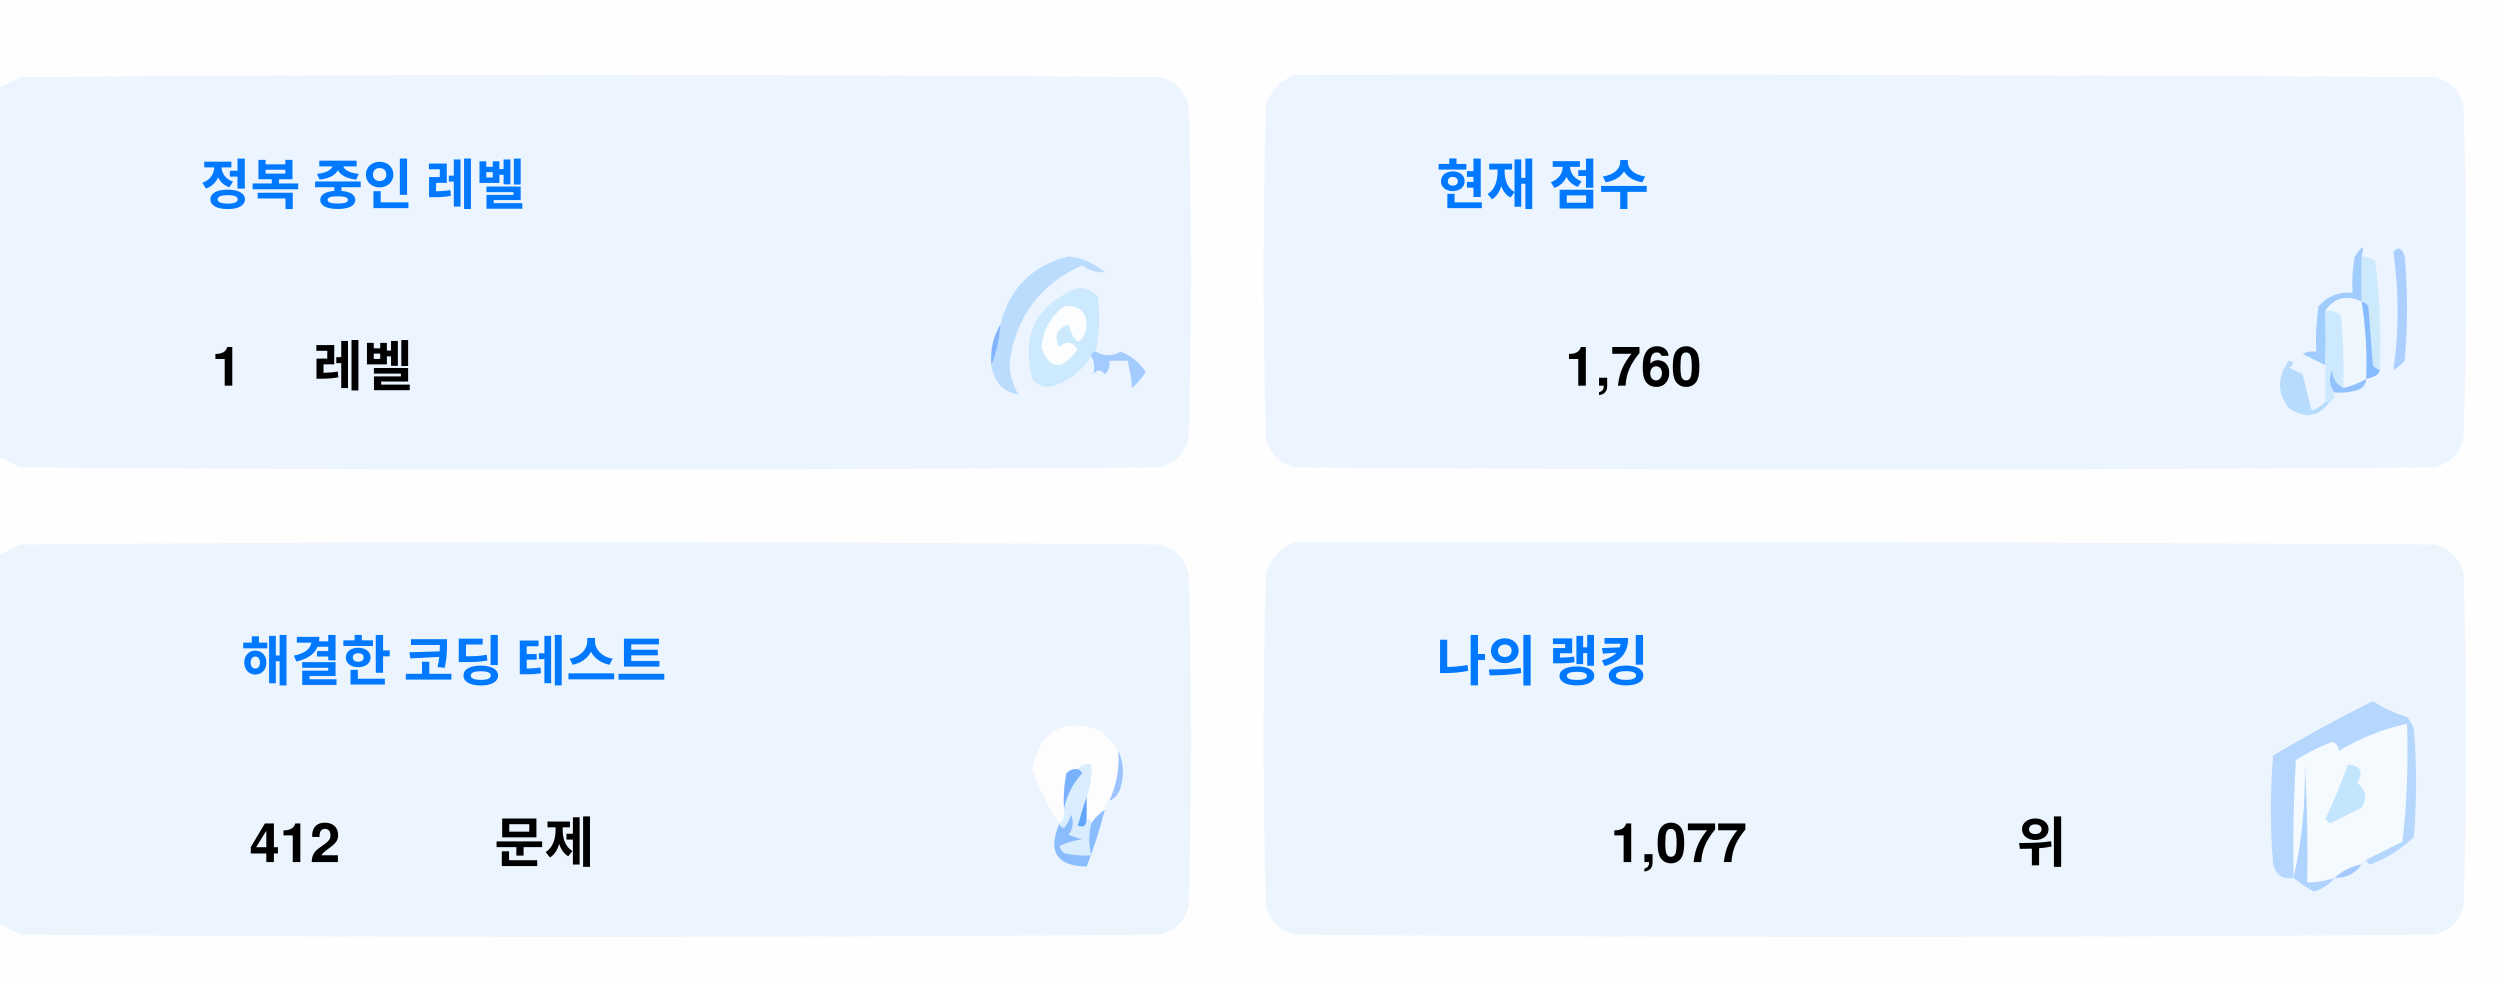
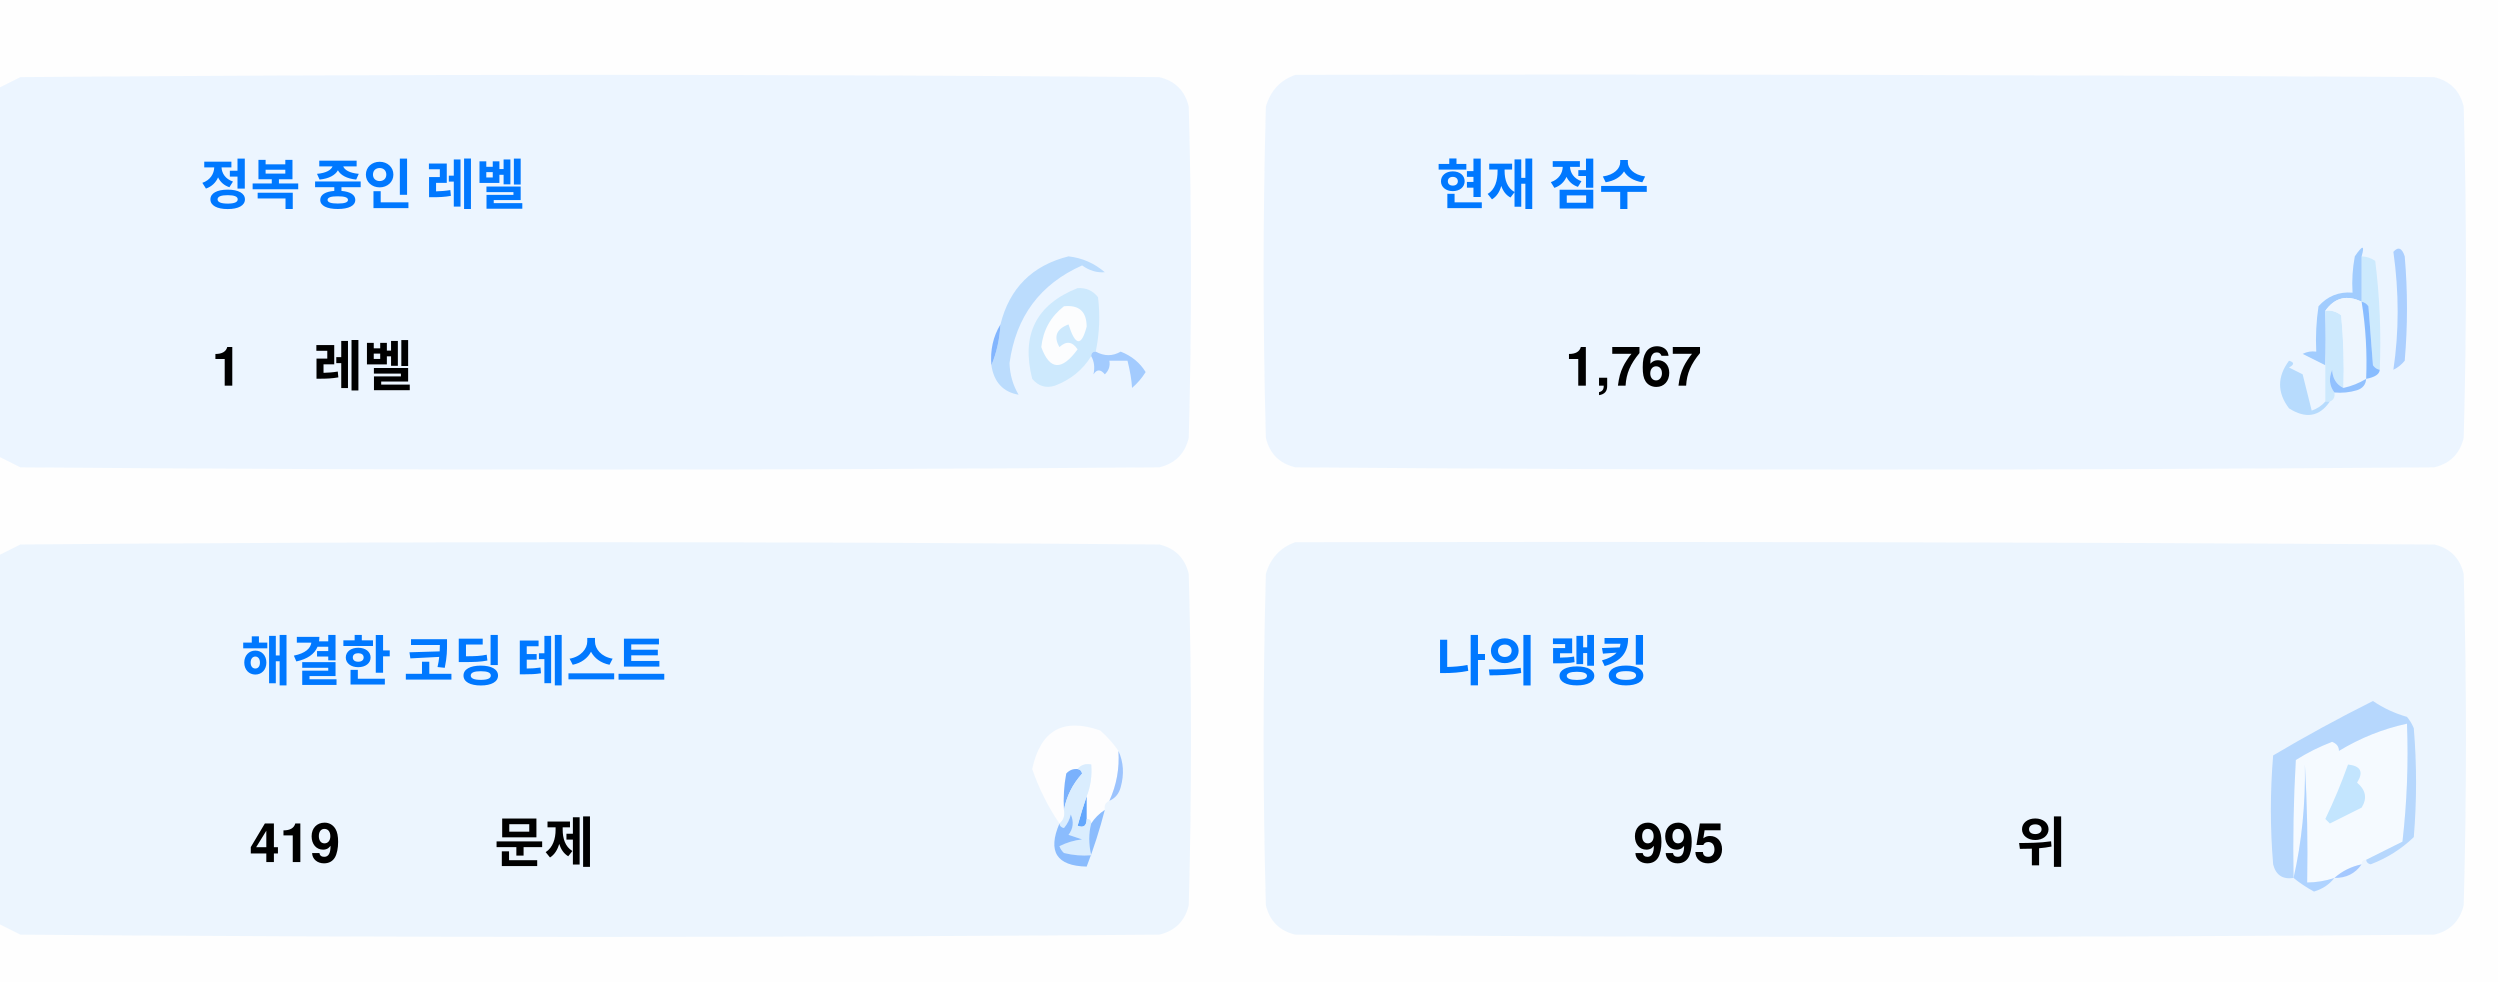
<svg xmlns="http://www.w3.org/2000/svg" version="1.1" width="551px" height="217px" style="shape-rendering:geometricPrecision; text-rendering:geometricPrecision; image-rendering:optimizeQuality; fill-rule:evenodd; clip-rule:evenodd">
  <style>
            .title {
                color: #0078ff;
                font-size: 1rem;
                line-height: 1.5rem;
                font-weight: bold;
                font-family: -apple-system,BlinkMacSystemFont,Segoe UI,Helvetica,Arial,sans-serif,Apple Color Emoji,Segoe UI Emoji;
            }
        
            .desc {
                color: #0078ff;
                font-size: 2.5rem;
                font-weight: bold;
                line-height: 1.5rem;
                font-family: -apple-system,BlinkMacSystemFont,Segoe UI,Helvetica,Arial,sans-serif,Apple Color Emoji,Segoe UI Emoji;
            }
        
            .desc-2 {
                color: #0078ff;
                font-size: 1rem;
                font-weight: bold;
                line-height: 1.5rem;
                font-family: -apple-system,BlinkMacSystemFont,Segoe UI,Helvetica,Arial,sans-serif,Apple Color Emoji,Segoe UI Emoji;
            }
        
            .text, .desc {
                animation: twinkling 4s ease-in-out infinite;
            }
        
            @keyframes twinkling {
                40% { opacity: 1; }
                50% { opacity: 0.5; }
                60% { opacity: 1; }
                70% { opacity: 0.5; }
                80% { opacity: 1; }
            };
        </style>
  <g>
    <path style="opacity:1" fill="#fefefe" d="M -0.5,-0.5 C 183.167,-0.5 366.833,-0.5 550.5,-0.5C 550.5,71.833 550.5,144.167 550.5,216.5C 366.833,216.5 183.167,216.5 -0.5,216.5C -0.5,212.167 -0.5,207.833 -0.5,203.5C 1.14,204.32 2.807,205.153 4.5,206C 88.167,206.667 171.833,206.667 255.5,206C 259,205.167 261.167,203 262,199.5C 262.667,175.167 262.667,150.833 262,126.5C 261.167,123 259,120.833 255.5,120C 171.833,119.333 88.167,119.333 4.5,120C 2.807,120.847 1.14,121.68 -0.5,122.5C -0.5,115.167 -0.5,107.833 -0.5,100.5C 1.14,101.32 2.807,102.153 4.5,103C 88.167,103.667 171.833,103.667 255.5,103C 259,102.167 261.167,100 262,96.5C 262.667,72.167 262.667,47.833 262,23.5C 261.167,20 259,17.833 255.5,17C 171.833,16.333 88.167,16.333 4.5,17C 2.807,17.847 1.14,18.68 -0.5,19.5C -0.5,12.833 -0.5,6.167 -0.5,-0.5 Z" />
  </g>
  <g>
    <path style="opacity:1" fill="#ecf5ff" d="M -0.5,100.5 C -0.5,73.5 -0.5,46.5 -0.5,19.5C 1.14,18.68 2.807,17.847 4.5,17C 88.167,16.333 171.833,16.333 255.5,17C 259,17.833 261.167,20 262,23.5C 262.667,47.833 262.667,72.167 262,96.5C 261.167,100 259,102.167 255.5,103C 171.833,103.667 88.167,103.667 4.5,103C 2.807,102.153 1.14,101.32 -0.5,100.5 Z" />
  </g>
  <g>
    <path style="opacity:1" fill="#ecf5ff" d="M 285.5,16.5 C 369.167,16.333 452.834,16.5 536.5,17C 540,17.833 542.167,20 543,23.5C 543.667,47.833 543.667,72.167 543,96.5C 542.167,100 540,102.167 536.5,103C 452.833,103.667 369.167,103.667 285.5,103C 282,102.167 279.833,100 279,96.5C 278.333,72.167 278.333,47.833 279,23.5C 280.018,19.985 282.185,17.652 285.5,16.5 Z" />
  </g>
  <g>
    <path style="opacity:1" fill="#cdeafd" d="M 520.5,56.5 C 521.583,56.539 522.583,56.873 523.5,57.5C 524.498,65.472 524.831,73.472 524.5,81.5C 523.883,81.389 523.383,81.056 523,80.5C 522.667,76.167 522.333,71.833 522,67.5C 521.617,66.944 521.117,66.611 520.5,66.5C 520.5,63.167 520.5,59.833 520.5,56.5 Z" />
  </g>
  <g>
    <path style="opacity:1" fill="#abcfff" d="M 527.5,55.5 C 528.566,54.308 529.399,54.641 530,56.5C 530.667,64.167 530.667,71.833 530,79.5C 529.311,80.357 528.478,81.023 527.5,81.5C 528.758,73.08 528.758,64.414 527.5,55.5 Z" />
  </g>
  <g>
    <path style="opacity:1" fill="#bbdcfd" d="M 218.5,80.5 C 219.657,77.727 220.324,74.727 220.5,71.5C 222.49,63.51 227.49,58.51 235.5,56.5C 238.528,56.847 241.194,58.014 243.5,60C 241.744,60.141 240.078,59.641 238.5,58.5C 229.247,62.607 223.914,69.773 222.5,80C 222.565,82.526 223.232,84.859 224.5,87C 221.07,86.397 219.07,84.231 218.5,80.5 Z" />
  </g>
  <g>
    <path style="opacity:1" fill="#cde9fd" d="M 241.5,77.5 C 240.833,77.5 240.5,77.833 240.5,78.5C 238.628,81.529 235.961,83.695 232.5,85C 230.536,85.624 228.869,85.124 227.5,83.5C 225.021,73.791 228.354,67.124 237.5,63.5C 239.374,63.39 240.874,64.056 242,65.5C 242.497,69.524 242.331,73.524 241.5,77.5 Z" />
  </g>
  <g>
    <path style="opacity:1" fill="#fcfdfe" d="M 234.5,67.5 C 237.826,67.162 239.493,68.662 239.5,72C 238.334,76.434 237,76.267 235.5,71.5C 232.832,72.515 232.166,74.182 233.5,76.5C 235.017,75.089 236.351,75.256 237.5,77C 234.006,81.771 231.34,81.605 229.5,76.5C 229.904,72.771 231.571,69.771 234.5,67.5 Z" />
  </g>
  <g>
    <path style="opacity:1" fill="#a1ccfe" d="M 520.5,56.5 C 520.5,59.833 520.5,63.167 520.5,66.5C 517.238,64.922 514.572,65.589 512.5,68.5C 512.617,72.81 512.617,76.81 512.5,80.5C 510.86,79.68 509.193,78.847 507.5,78C 508.448,77.517 509.448,77.35 510.5,77.5C 510.335,74.15 510.502,70.817 511,67.5C 512.995,65.253 515.495,64.253 518.5,64.5C 518.336,61.813 518.503,59.146 519,56.5C 520.731,53.969 521.231,53.969 520.5,56.5 Z" />
  </g>
  <g>
    <path style="opacity:1" fill="#cde9fd" d="M 512.5,68.5 C 513.822,68.33 514.989,68.663 516,69.5C 516.499,74.823 516.666,80.156 516.5,85.5C 514.955,84.77 514.122,83.437 514,81.5C 513.22,83.387 513.387,85.054 514.5,86.5C 514.672,87.492 514.338,88.158 513.5,88.5C 513.167,88.5 512.833,88.5 512.5,88.5C 512.5,85.833 512.5,83.167 512.5,80.5C 512.617,76.81 512.617,72.81 512.5,68.5 Z" />
  </g>
  <g>
    <path style="opacity:1" fill="#eef6fe" d="M 520.5,66.5 C 521.407,72.106 521.74,77.773 521.5,83.5C 519.95,84.441 518.284,85.108 516.5,85.5C 516.666,80.156 516.499,74.823 516,69.5C 514.989,68.663 513.822,68.33 512.5,68.5C 514.572,65.589 517.238,64.922 520.5,66.5 Z" />
  </g>
  <g>
    <path style="opacity:1" fill="#88bcff" d="M 520.5,66.5 C 521.117,66.611 521.617,66.944 522,67.5C 522.333,71.833 522.667,76.167 523,80.5C 523.383,81.056 523.883,81.389 524.5,81.5C 524.445,82.469 523.445,83.136 521.5,83.5C 521.74,77.773 521.407,72.106 520.5,66.5 Z" />
  </g>
  <g>
    <path style="opacity:1" fill="#82b5fe" d="M 220.5,71.5 C 220.324,74.727 219.657,77.727 218.5,80.5C 218.215,77.171 218.882,74.171 220.5,71.5 Z" />
  </g>
  <g>
    <path style="opacity:1" fill="#a3cbfe" d="M 240.5,78.5 C 240.5,77.833 240.833,77.5 241.5,77.5C 243.391,78.536 245.224,78.536 247,77.5C 249.391,78.429 251.225,79.929 252.5,82C 251.681,83.319 250.681,84.486 249.5,85.5C 249.409,83.777 249.075,81.777 248.5,79.5C 247.167,79.5 245.833,79.5 244.5,79.5C 244.719,80.675 244.386,81.675 243.5,82.5C 242.575,81.359 241.741,81.359 241,82.5C 241.331,80.981 241.164,79.648 240.5,78.5 Z" />
  </g>
  <g>
    <path style="opacity:1" fill="#b7dbfd" d="M 512.5,88.5 C 512.833,88.5 513.167,88.5 513.5,88.5C 511.199,91.857 508.199,92.357 504.5,90C 501.872,86.535 501.872,83.035 504.5,79.5C 505.696,79.846 505.696,80.346 504.5,81C 505.5,81.5 506.5,82 507.5,82.5C 508.167,85.167 508.833,87.833 509.5,90.5C 510.739,90.058 511.739,89.391 512.5,88.5 Z" />
  </g>
  <g>
    <path style="opacity:1" fill="#92c1fe" d="M 516.5,85.5 C 518.284,85.108 519.95,84.441 521.5,83.5C 521.423,84.75 520.756,85.583 519.5,86C 517.866,86.493 516.199,86.66 514.5,86.5C 513.387,85.054 513.22,83.387 514,81.5C 514.122,83.437 514.955,84.77 516.5,85.5 Z" />
  </g>
  <g>
    <path style="opacity:1" fill="#ecf5fe" d="M -0.5,203.5 C -0.5,176.5 -0.5,149.5 -0.5,122.5C 1.14,121.68 2.807,120.847 4.5,120C 88.167,119.333 171.833,119.333 255.5,120C 259,120.833 261.167,123 262,126.5C 262.667,150.833 262.667,175.167 262,199.5C 261.167,203 259,205.167 255.5,206C 171.833,206.667 88.167,206.667 4.5,206C 2.807,205.153 1.14,204.32 -0.5,203.5 Z" />
  </g>
  <g>
    <path style="opacity:1" fill="#ecf5fe" d="M 285.5,119.5 C 369.167,119.333 452.834,119.5 536.5,120C 540,120.833 542.167,123 543,126.5C 543.667,150.833 543.667,175.167 543,199.5C 542.167,203 540,205.167 536.5,206C 452.833,206.667 369.167,206.667 285.5,206C 282,205.167 279.833,203 279,199.5C 278.333,175.167 278.333,150.833 279,126.5C 280.018,122.985 282.185,120.652 285.5,119.5 Z" />
  </g>
  <g>
    <path style="opacity:1" fill="#fdfdfe" d="M 246.5,165.5 C 246.758,169.367 246.092,173.034 244.5,176.5C 243.662,176.842 243.328,177.508 243.5,178.5C 242.272,179.306 241.272,180.306 240.5,181.5C 240.5,180.833 240.167,180.5 239.5,180.5C 239.5,178.833 239.5,177.167 239.5,175.5C 240.369,173.283 240.702,170.95 240.5,168.5C 239.209,168.263 238.209,168.596 237.5,169.5C 236.504,169.414 235.671,169.748 235,170.5C 234.503,173.146 234.336,175.813 234.5,178.5C 234.737,179.791 234.404,180.791 233.5,181.5C 230.986,177.806 228.986,173.806 227.5,169.5C 229.309,160.957 234.309,158.124 242.5,161C 244.07,162.397 245.404,163.897 246.5,165.5 Z" />
  </g>
  <g>
    <path style="opacity:1" fill="#f5faff" d="M 521.5,189.5 C 520.833,189.5 520.5,189.833 520.5,190.5C 518.181,190.992 516.181,191.992 514.5,193.5C 512.565,194.15 510.565,194.483 508.5,194.5C 508.666,185.827 508.5,177.16 508,168.5C 508.141,177.227 507.308,185.56 505.5,193.5C 505.334,184.827 505.5,176.16 506,167.5C 508.527,165.903 511.194,164.57 514,163.5C 515.011,163.892 515.511,164.559 515.5,165.5C 520.21,162.641 525.21,160.641 530.5,159.5C 530.831,168.192 530.498,176.859 529.5,185.5C 526.807,186.847 524.14,188.18 521.5,189.5 Z" />
  </g>
  <g>
    <path style="opacity:1" fill="#b6d7fd" d="M 521.5,189.5 C 524.14,188.18 526.807,186.847 529.5,185.5C 530.498,176.859 530.831,168.192 530.5,159.5C 525.21,160.641 520.21,162.641 515.5,165.5C 515.511,164.559 515.011,163.892 514,163.5C 511.194,164.57 508.527,165.903 506,167.5C 505.5,176.16 505.334,184.827 505.5,193.5C 503.089,193.863 501.589,192.863 501,190.5C 500.333,182.5 500.333,174.5 501,166.5C 508.173,162.246 515.507,158.246 523,154.5C 525.304,156.068 527.804,157.235 530.5,158C 531.126,158.75 531.626,159.584 532,160.5C 532.667,168.5 532.667,176.5 532,184.5C 529.292,187.111 526.125,189.111 522.5,190.5C 521.893,190.376 521.56,190.043 521.5,189.5 Z" />
  </g>
  <g>
    <path style="opacity:1" fill="#c3e5fe" d="M 517.5,168.5 C 520.317,168.801 520.984,170.134 519.5,172.5C 521.439,174.122 521.772,175.956 520.5,178C 518.167,179.167 515.833,180.333 513.5,181.5C 513.167,181.167 512.833,180.833 512.5,180.5C 514.414,176.515 516.081,172.515 517.5,168.5 Z" />
  </g>
  <g>
    <path style="opacity:1" fill="#7ab1fc" d="M 237.5,169.5 C 238.043,169.56 238.376,169.893 238.5,170.5C 236.395,172.836 235.062,175.503 234.5,178.5C 234.336,175.813 234.503,173.146 235,170.5C 235.671,169.748 236.504,169.414 237.5,169.5 Z" />
  </g>
  <g>
    <path style="opacity:1" fill="#afd3ff" d="M 514.5,193.5 C 513.378,194.947 511.878,195.947 510,196.5C 508.348,195.601 506.848,194.601 505.5,193.5C 507.308,185.56 508.141,177.227 508,168.5C 508.5,177.16 508.666,185.827 508.5,194.5C 510.565,194.483 512.565,194.15 514.5,193.5 Z" />
  </g>
  <g>
    <path style="opacity:1" fill="#9cc3fd" d="M 246.5,165.5 C 247.634,167.966 247.801,170.633 247,173.5C 246.623,174.942 245.79,175.942 244.5,176.5C 246.092,173.034 246.758,169.367 246.5,165.5 Z" />
  </g>
  <g>
    <path style="opacity:1" fill="#62a6fc" d="M 239.5,175.5 C 239.5,177.167 239.5,178.833 239.5,180.5C 239.483,182.028 238.816,182.528 237.5,182C 238.117,179.723 238.784,177.556 239.5,175.5 Z" />
  </g>
  <g>
    <path style="opacity:1" fill="#daedfe" d="M 237.5,169.5 C 238.209,168.596 239.209,168.263 240.5,168.5C 240.702,170.95 240.369,173.283 239.5,175.5C 238.784,177.556 238.117,179.723 237.5,182C 238.816,182.528 239.483,182.028 239.5,180.5C 240.167,180.5 240.5,180.833 240.5,181.5C 239.918,183.669 239.918,186.002 240.5,188.5C 238.473,188.662 236.473,188.495 234.5,188C 234.043,187.586 233.709,187.086 233.5,186.5C 235.078,185.702 236.744,185.202 238.5,185C 237.5,184.667 236.5,184.333 235.5,184C 236.554,182.612 236.72,181.112 236,179.5C 235.751,180.624 235.251,181.624 234.5,182.5C 233.893,182.376 233.56,182.043 233.5,181.5C 234.404,180.791 234.737,179.791 234.5,178.5C 235.062,175.503 236.395,172.836 238.5,170.5C 238.376,169.893 238.043,169.56 237.5,169.5 Z" />
  </g>
  <g>
    <path style="opacity:1" fill="#8bbcfd" d="M 243.5,178.5 C 242.395,182.803 241.062,186.969 239.5,191C 232.857,190.847 230.857,187.68 233.5,181.5C 233.56,182.043 233.893,182.376 234.5,182.5C 235.251,181.624 235.751,180.624 236,179.5C 236.72,181.112 236.554,182.612 235.5,184C 236.5,184.333 237.5,184.667 238.5,185C 236.744,185.202 235.078,185.702 233.5,186.5C 233.709,187.086 234.043,187.586 234.5,188C 236.473,188.495 238.473,188.662 240.5,188.5C 239.918,186.002 239.918,183.669 240.5,181.5C 241.272,180.306 242.272,179.306 243.5,178.5 Z" />
  </g>
  <g>
    <path style="opacity:1" fill="#a4c8ff" d="M 520.5,190.5 C 519.089,192.539 517.089,193.539 514.5,193.5C 516.181,191.992 518.181,190.992 520.5,190.5 Z" />
  </g>
  <text text-anchor="middle" x="80" y="45" class="title" style="fill:#0078ff;" stroke="#none" stroke-width="1">정복 중인 레벨</text>
  <text text-anchor="middle" x="50" y="85" class="desc" stroke="#none" stroke-width="1">1</text>
  <text text-anchor="middle" x="80" y="85" class="desc-2" stroke="#none" stroke-width="1">레벨</text>
  <text text-anchor="middle" x="340" y="45" class="title" style="fill:#0078ff;" stroke="#none" stroke-width="1">현재 점수</text>
-   <text text-anchor="middle" x="360" y="85" class="desc" stroke="#none" stroke-width="1">1,760</text>
+   <text text-anchor="middle" x="360" y="85" class="desc" stroke="#none" stroke-width="1">1,767</text>
  <text text-anchor="middle" x="100" y="150" class="title" style="fill:#0078ff;" stroke="#none" stroke-width="1">해결한 코딩 테스트</text>
-   <text text-anchor="middle" x="65" y="190" class="desc" stroke="#none" stroke-width="1">412</text>
+   <text text-anchor="middle" x="65" y="190" class="desc" stroke="#none" stroke-width="1">419</text>
  <text text-anchor="middle" x="120" y="190" class="desc-2" stroke="#none" stroke-width="1">문제</text>
  <text text-anchor="middle" x="340" y="150" class="title" style="fill:#0078ff;" stroke="#none" stroke-width="1">나의 랭킹</text>
-   <text text-anchor="middle" x="370" y="190" class="desc" stroke="#none" stroke-width="1">1,077</text>
+   <text text-anchor="middle" x="370" y="190" class="desc" stroke="#none" stroke-width="1">995</text>
  <text text-anchor="middle" x="450" y="190" class="desc-2" stroke="#none" stroke-width="1">위</text>
</svg>
